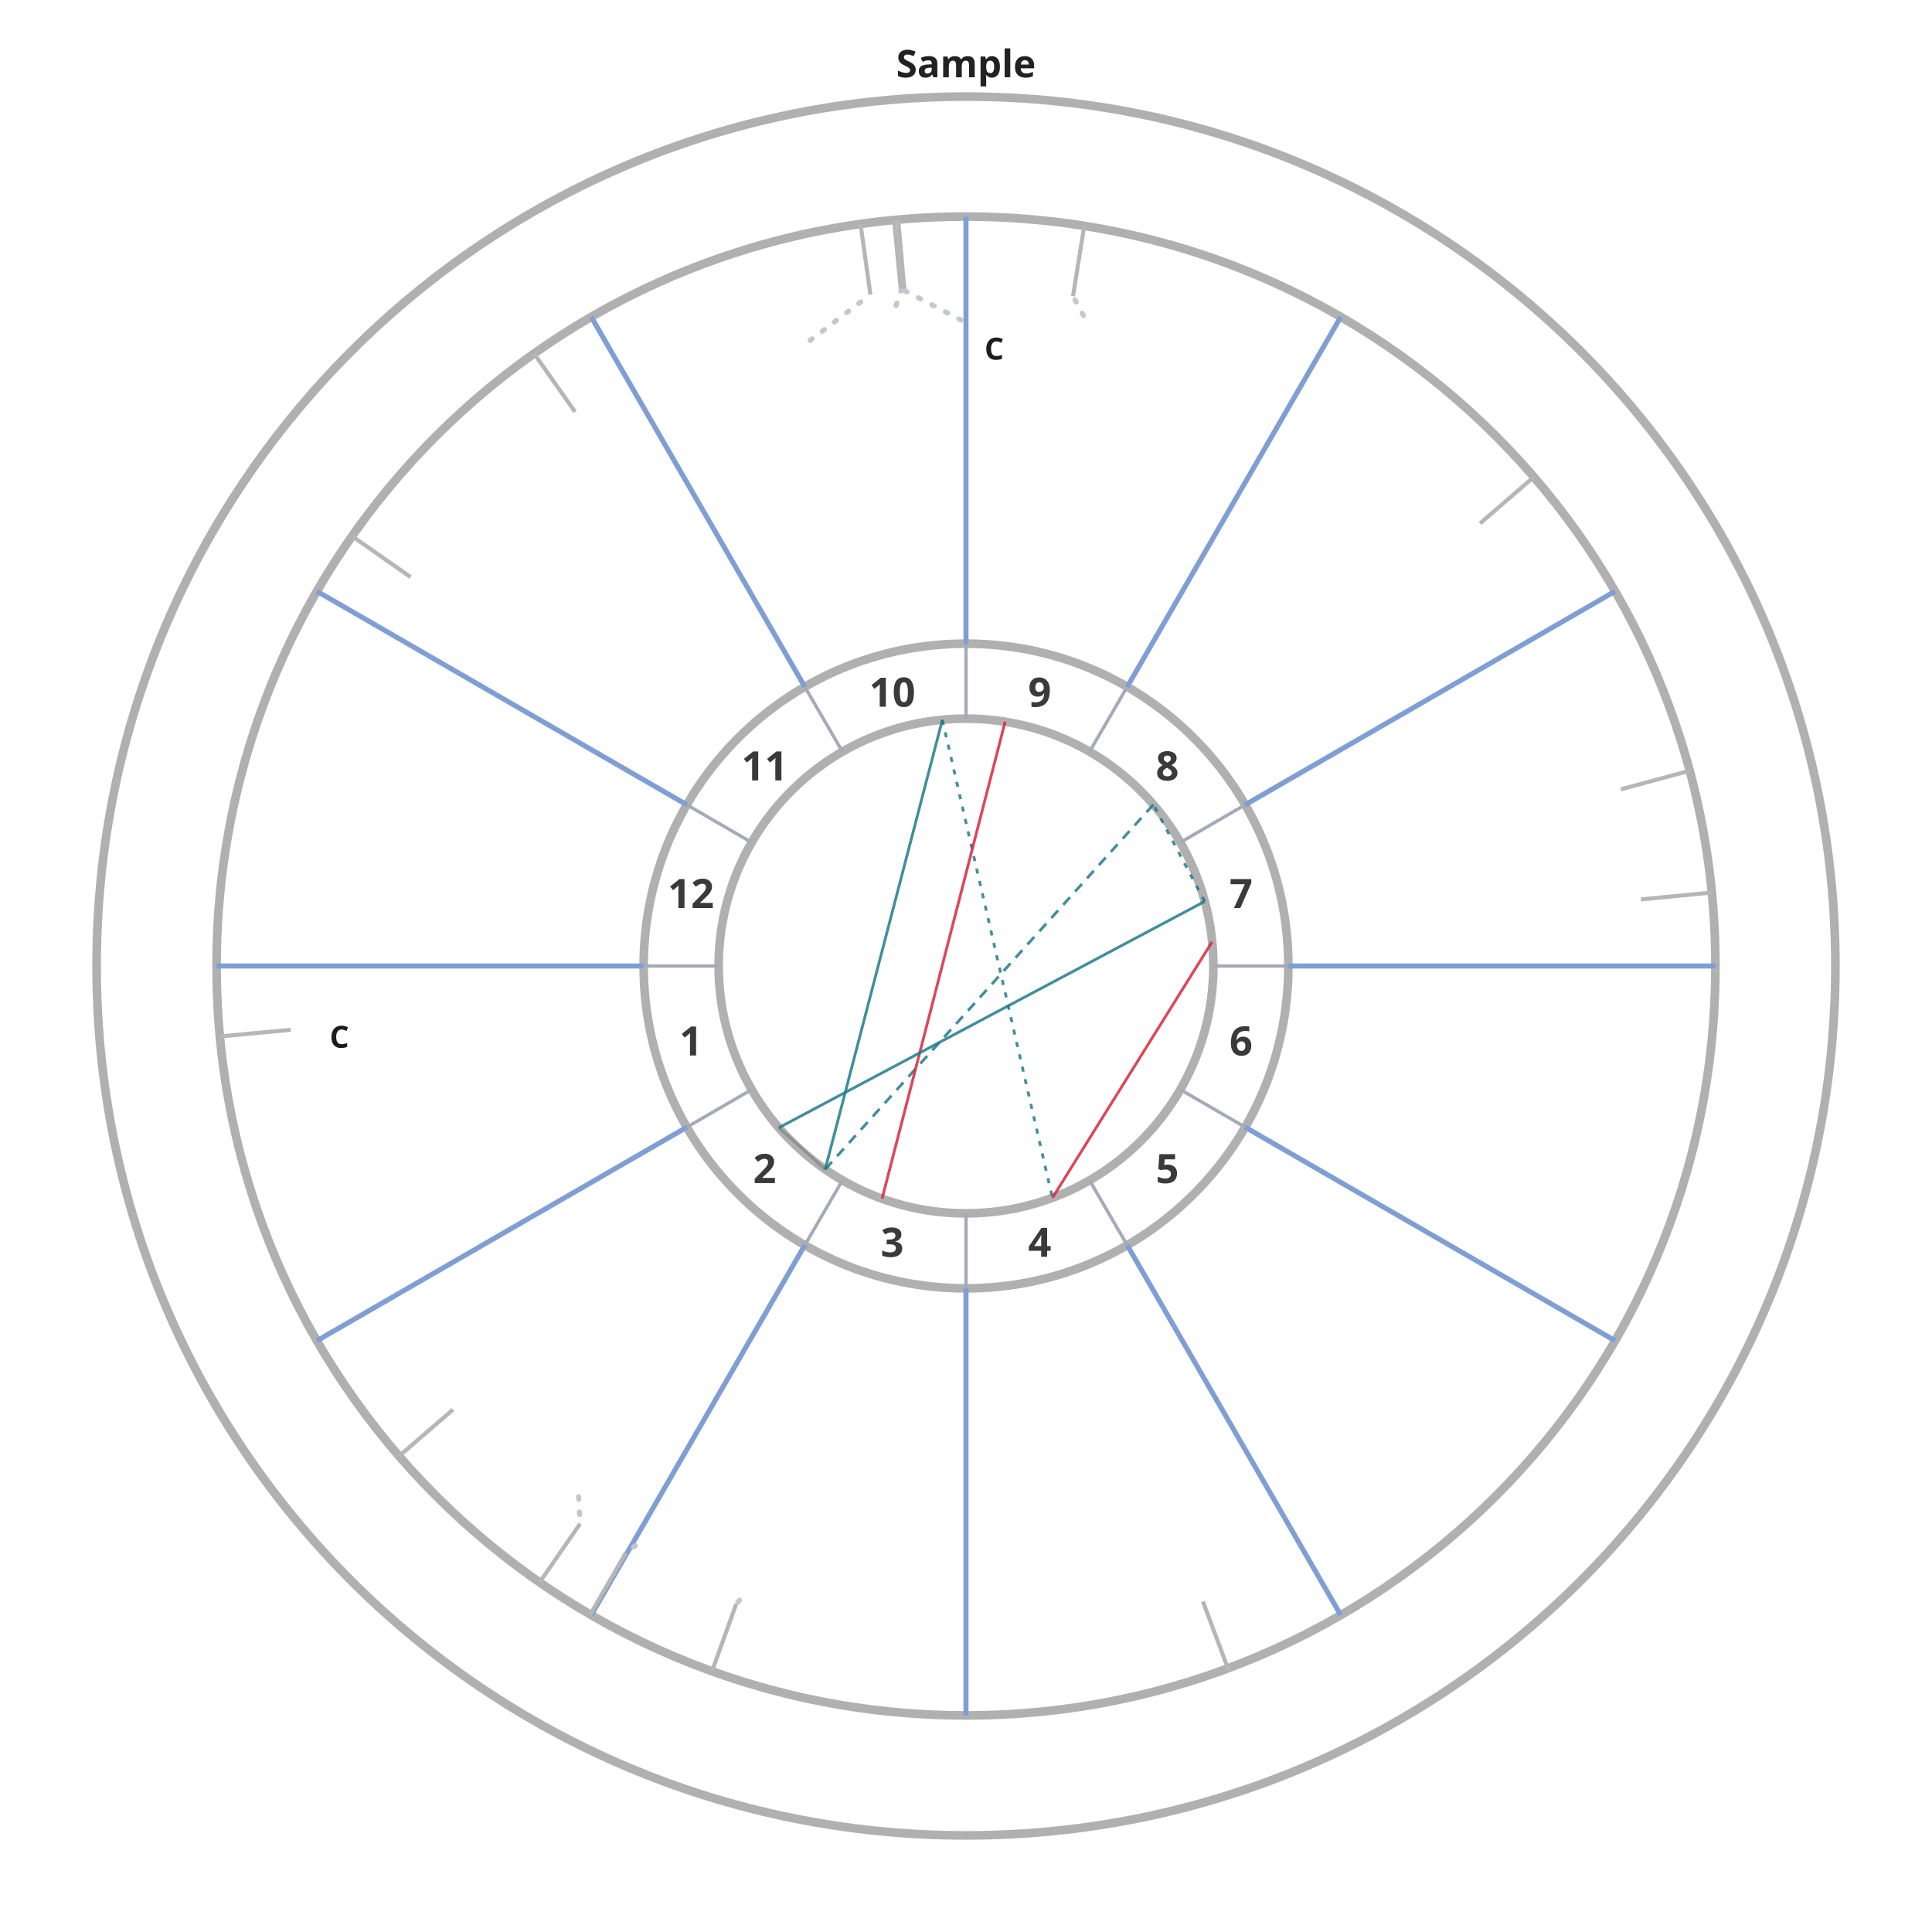
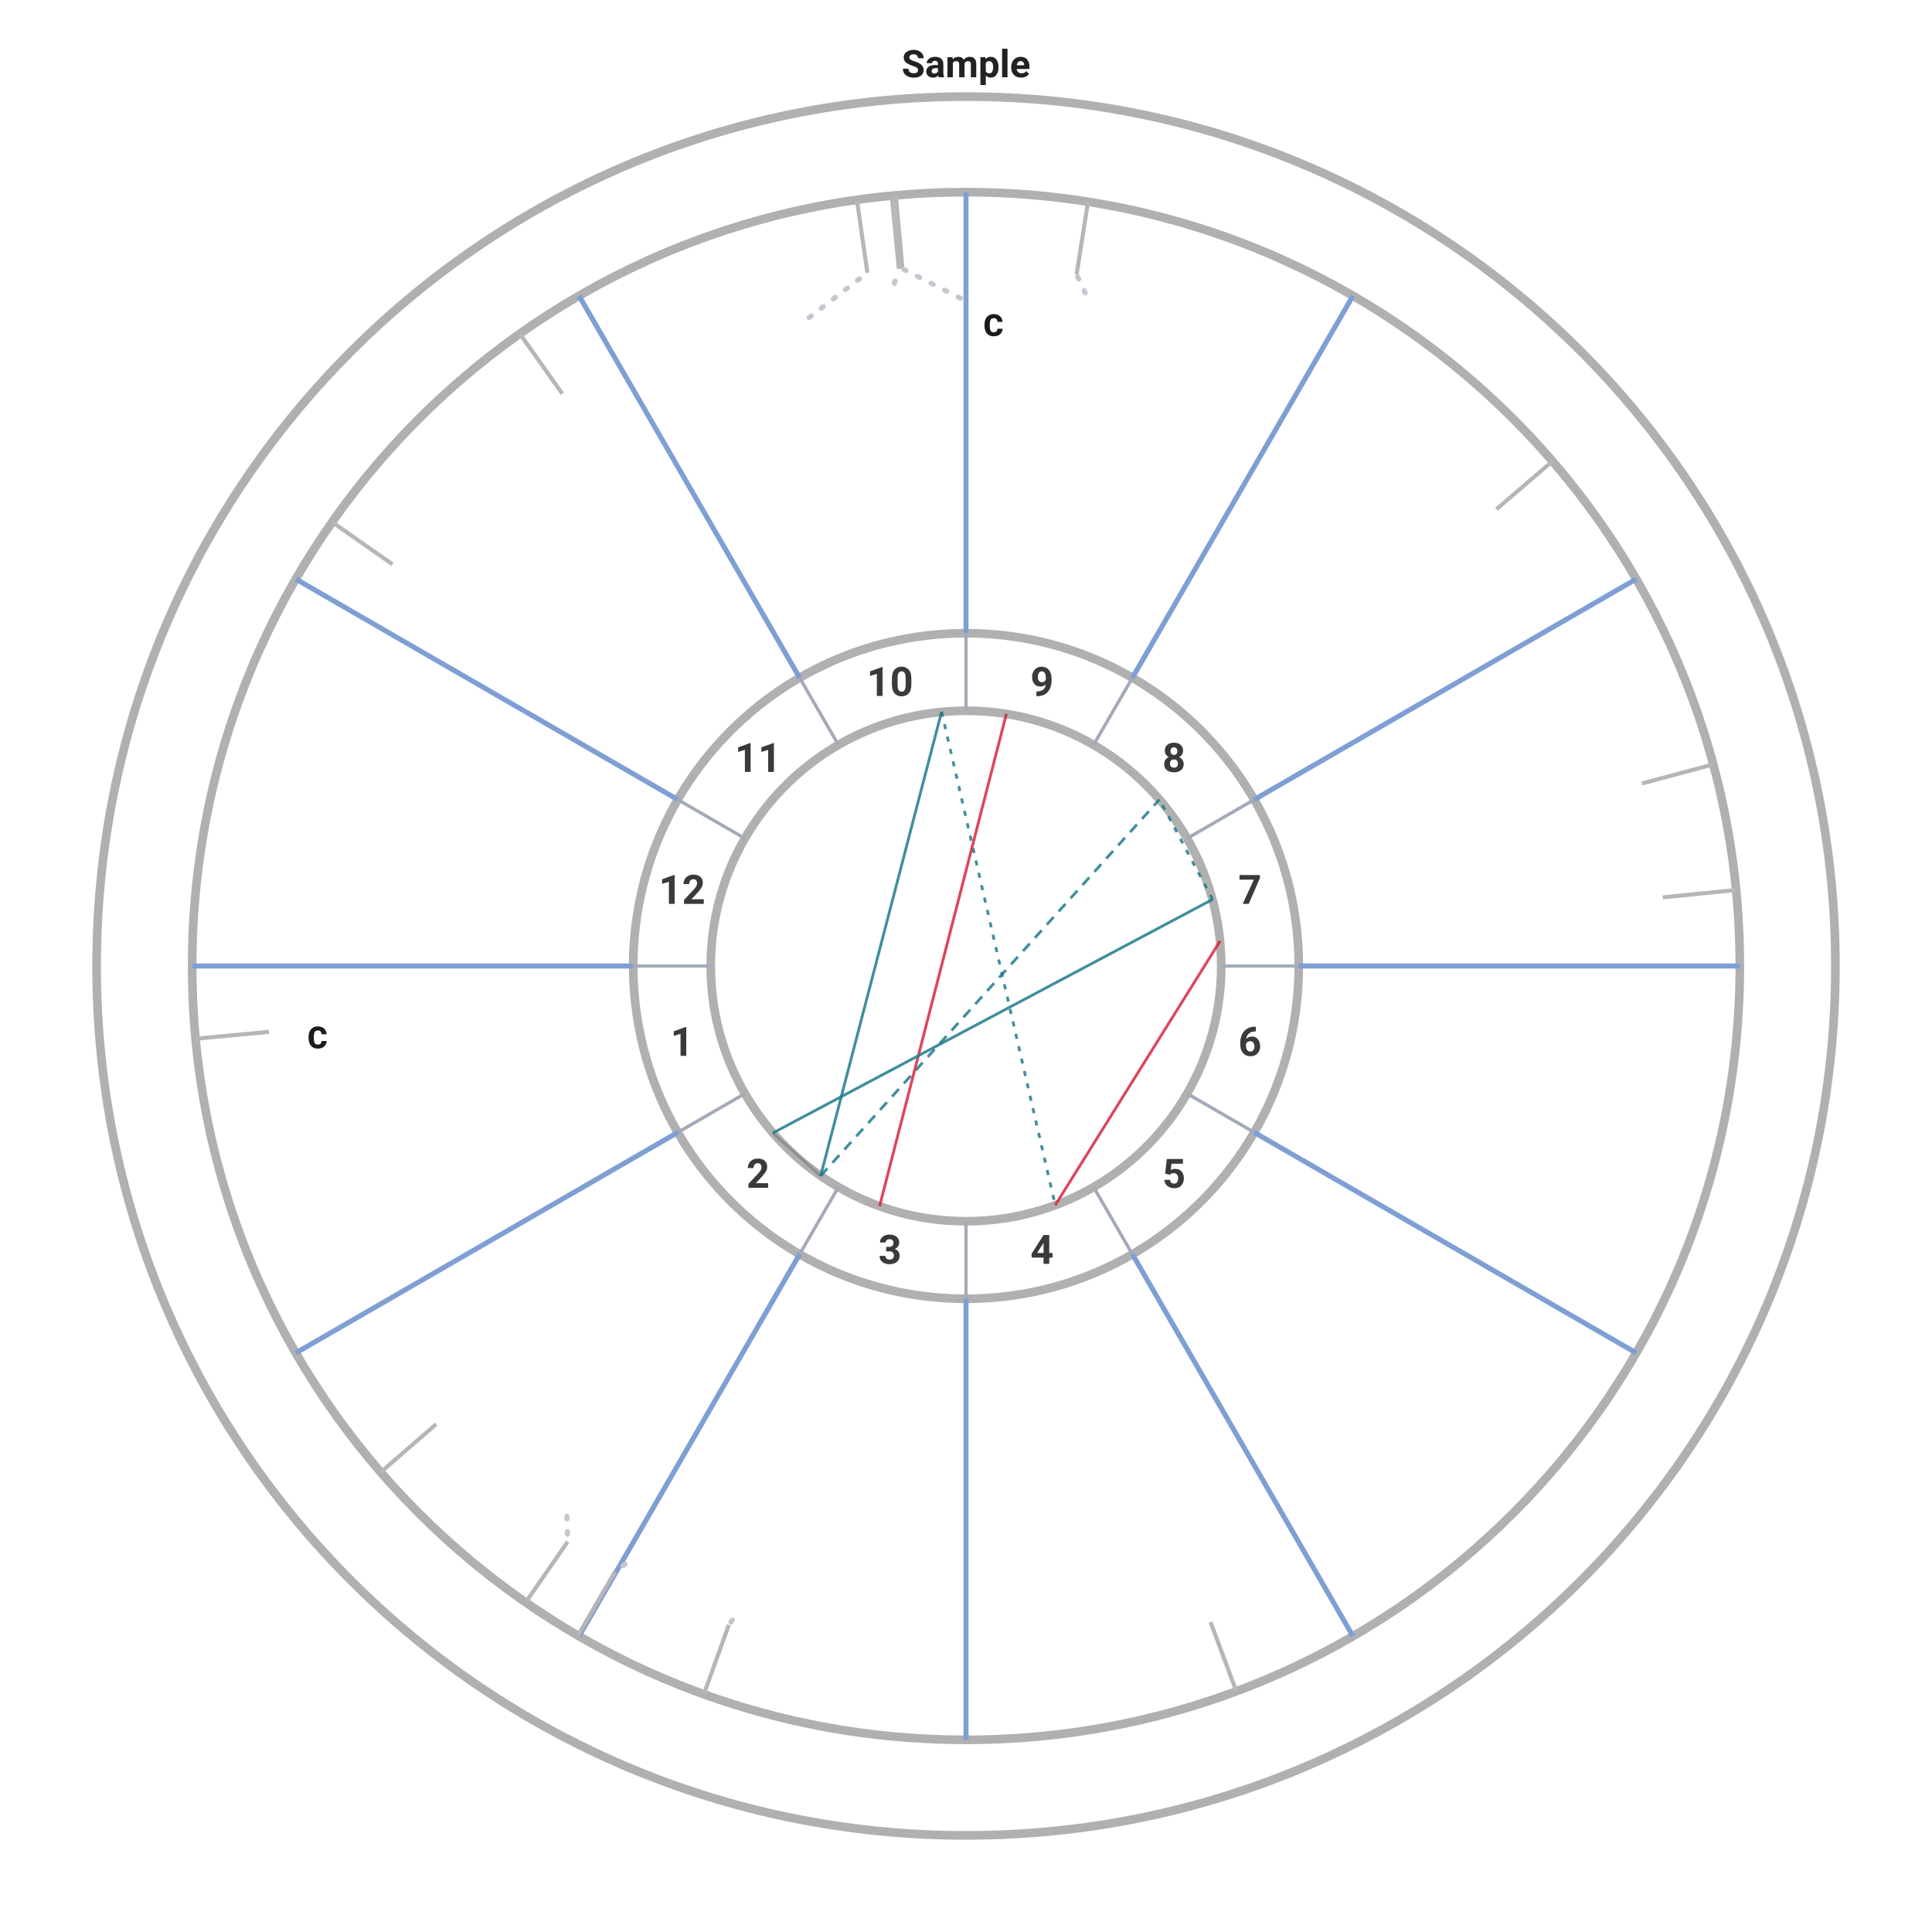
<svg xmlns="http://www.w3.org/2000/svg" viewBox="0 0 760 760" width="760" height="760" style="cursor:default" role="img" aria-label="Sample">
  <defs>
    <radialGradient id="bggrad" cx="50%" cy="40%" r="82%">
      <stop id="bs0" offset="0%" stop-color="#ffffff" />
      <stop id="bs1" offset="100%" stop-color="#ffffff" />
    </radialGradient>
    <linearGradient id="ringgrad" x1="0.05" y1="0.05" x2="0.95" y2="0.95">
      <stop id="rs0" offset="0%" stop-color="#b0b0b0" />
      <stop id="rs1" offset="50%" stop-color="#b0b0b0" />
      <stop id="rs2" offset="100%" stop-color="#b0b0b0" />
    </linearGradient>
  </defs>
-   <style>.ring{fill:none;stroke:url(#ringgrad);stroke-width:3.4}.tick{stroke:#b0b0b0;stroke-width:3.4}.sign{fill:#3a3a3a;font:600 23.94px "Segoe UI Symbol","Noto Sans Symbols2","Apple Symbols",system-ui,sans-serif}.sign-icept{fill:#3a3a3a;font:600 23.94px "Segoe UI Symbol","Noto Sans Symbols2","Apple Symbols",system-ui,sans-serif;opacity:0.5}.cusp{stroke:#7f9fd4;stroke-width:2}.cusp-angle{stroke:#3f5f9c;stroke-width:2.4}.hdiv{stroke:#a3aab8;stroke-width:1.3}.leader{stroke:#c3c7cf;stroke-width:2;stroke-dasharray:1 5;stroke-linecap:round}.housenum{fill:#3a3a3a;font:600 15.96px system-ui,sans-serif}.anglelab{fill:#1c1c1c;font:800 23.94px system-ui,sans-serif}.ac-sm{font-size:0.5em}.pmark{stroke:#b6b6b6;stroke-width:1.6}.planet{fill:#111111;font:600 30.93px "Segoe UI Symbol","Noto Sans Symbols2","Apple Symbols",system-ui,sans-serif}.deg{fill:#5f5f5f;font:600 16.34px system-ui,sans-serif}.deg-rx{fill:#c0392b}.cuspdeg{fill:#5f5f5f;font:700 15.03px system-ui,sans-serif}.cuspmin{fill:#5f5f5f;font:600 12.42px system-ui,sans-serif}.cuspsec{fill:#5f5f5f;font:600 10.46px system-ui,sans-serif}.signn{fill:#3a3a3a;font:600 18.79px "Segoe UI Symbol","Noto Sans Symbols2","Apple Symbols",system-ui,sans-serif}.signn-rx{fill:#c0392b}.aspect{stroke-width:1.1;fill:none;opacity:.85}.title{fill:#222222;font:600 14.97px system-ui,sans-serif}.prof-band{fill:#c9962e;fill-opacity:.16;stroke:#c9962e;stroke-opacity:.85;stroke-width:2}.prof-ruler{fill:none;stroke:#c9962e;stroke-opacity:.9;stroke-width:2.4}.prof-tl{fill:#c9962e;font:800 14.05px system-ui,sans-serif}.prof-key{fill:#5f5f5f;font:600 16.34px system-ui,sans-serif}.prof-key-em{fill:#c9962e;font-weight:700}.prof-key-eyebrow{fill:#c9962e;font:800 13.4px system-ui,sans-serif;letter-spacing:1.4px}</style>
+   <style>.ring{fill:none;stroke:url(#ringgrad);stroke-width:3.4}.tick{stroke:#b0b0b0;stroke-width:3.4}.sign{fill:#3a3a3a;font:600 23.94px 'AstroSym','AstroSym2','AstroMath','Segoe UI Symbol','Noto Sans Symbols2','Apple Symbols',system-ui,sans-serif}.sign-icept{fill:#3a3a3a;font:600 23.94px 'AstroSym','AstroSym2','AstroMath','Segoe UI Symbol','Noto Sans Symbols2','Apple Symbols',system-ui,sans-serif;opacity:0.5}.cusp{stroke:#7f9fd4;stroke-width:2}.cusp-angle{stroke:#3f5f9c;stroke-width:2.4}.hdiv{stroke:#a3aab8;stroke-width:1.3}.leader{stroke:#c3c7cf;stroke-width:2;stroke-dasharray:1 5;stroke-linecap:round}.housenum{fill:#3a3a3a;font:600 15.96px 'AstroText',system-ui,-apple-system,'Segoe UI',Roboto,sans-serif}.anglelab{fill:#1c1c1c;font:800 23.94px 'AstroText',system-ui,-apple-system,'Segoe UI',Roboto,sans-serif}.ac-sm{font-size:0.5em}.pmark{stroke:#b6b6b6;stroke-width:1.6}.planet{fill:#111111;font:600 30.93px 'AstroSym','AstroSym2','AstroMath','Segoe UI Symbol','Noto Sans Symbols2','Apple Symbols',system-ui,sans-serif}.deg{fill:#5f5f5f;font:600 16.34px 'AstroText',system-ui,-apple-system,'Segoe UI',Roboto,sans-serif}.deg-rx{fill:#c0392b}.cuspdeg{fill:#5f5f5f;font:700 15.03px 'AstroText',system-ui,-apple-system,'Segoe UI',Roboto,sans-serif}.cuspmin{fill:#5f5f5f;font:600 12.42px 'AstroText',system-ui,-apple-system,'Segoe UI',Roboto,sans-serif}.cuspsec{fill:#5f5f5f;font:600 10.46px 'AstroText',system-ui,-apple-system,'Segoe UI',Roboto,sans-serif}.signn{fill:#3a3a3a;font:600 18.79px 'AstroSym','AstroSym2','AstroMath','Segoe UI Symbol','Noto Sans Symbols2','Apple Symbols',system-ui,sans-serif}.signn-rx{fill:#c0392b}.aspect{stroke-width:1.1;fill:none;opacity:.85}.title{fill:#222222;font:600 14.97px 'AstroText',system-ui,-apple-system,'Segoe UI',Roboto,sans-serif}.prof-band{fill:#c9962e;fill-opacity:.16;stroke:#c9962e;stroke-opacity:.85;stroke-width:2}.prof-ruler{fill:none;stroke:#c9962e;stroke-opacity:.9;stroke-width:2.4}.prof-tl{fill:#c9962e;font:800 14.05px 'AstroText',system-ui,-apple-system,'Segoe UI',Roboto,sans-serif}.prof-key{fill:#5f5f5f;font:600 16.34px 'AstroText',system-ui,-apple-system,'Segoe UI',Roboto,sans-serif}.prof-key-em{fill:#c9962e;font-weight:700}.prof-key-eyebrow{fill:#c9962e;font:800 13.4px 'AstroText',system-ui,-apple-system,'Segoe UI',Roboto,sans-serif;letter-spacing:1.4px}</style>
  <rect x="0" y="0" width="760" height="760" class="bg" fill="url(#bggrad)" />
  <circle cx="380.0" cy="380.0" r="342.0" class="ring" />
-   <circle cx="380.0" cy="380.0" r="294.8" class="ring" />
-   <circle cx="380.0" cy="380.0" r="126.8" class="ring" />
-   <circle cx="380.0" cy="380.0" r="97.3" class="ring" />
-   <text x="380.0" y="61.6" class="sign" dominant-baseline="central" text-anchor="middle" />
-   <text x="220.8" y="104.3" class="sign" dominant-baseline="central" text-anchor="middle" />
-   <text x="104.3" y="220.8" class="sign" dominant-baseline="central" text-anchor="middle" />
-   <text x="61.6" y="380.0" class="sign" dominant-baseline="central" text-anchor="middle" />
-   <text x="104.3" y="539.2" class="sign" dominant-baseline="central" text-anchor="middle" />
-   <text x="220.8" y="655.7" class="sign" dominant-baseline="central" text-anchor="middle" />
-   <text x="380.0" y="698.4" class="sign" dominant-baseline="central" text-anchor="middle" />
-   <text x="539.2" y="655.7" class="sign" dominant-baseline="central" text-anchor="middle" />
-   <text x="655.7" y="539.2" class="sign" dominant-baseline="central" text-anchor="middle" />
-   <text x="698.4" y="380.0" class="sign" dominant-baseline="central" text-anchor="middle" />
-   <text x="655.7" y="220.8" class="sign" dominant-baseline="central" text-anchor="middle" />
-   <text x="539.2" y="104.3" class="sign" dominant-baseline="central" text-anchor="middle" />
-   <line x1="282.7" y1="380.0" x2="253.2" y2="380.0" class="hdiv" />
-   <line x1="253.2" y1="380.0" x2="85.2" y2="380.0" class="cusp" />
-   <line x1="295.7" y1="428.6" x2="270.2" y2="443.4" class="hdiv" />
-   <line x1="270.2" y1="443.4" x2="124.7" y2="527.4" class="cusp" />
-   <line x1="331.4" y1="464.3" x2="316.6" y2="489.8" class="hdiv" />
-   <line x1="316.6" y1="489.8" x2="232.6" y2="635.3" class="cusp" />
-   <line x1="380.0" y1="477.3" x2="380.0" y2="506.8" class="hdiv" />
-   <line x1="380.0" y1="506.8" x2="380.0" y2="674.8" class="cusp" />
-   <line x1="428.6" y1="464.3" x2="443.4" y2="489.8" class="hdiv" />
-   <line x1="443.4" y1="489.8" x2="527.4" y2="635.3" class="cusp" />
-   <line x1="464.3" y1="428.6" x2="489.8" y2="443.4" class="hdiv" />
-   <line x1="489.8" y1="443.4" x2="635.3" y2="527.4" class="cusp" />
-   <line x1="477.3" y1="380.0" x2="506.8" y2="380.0" class="hdiv" />
-   <line x1="506.8" y1="380.0" x2="674.8" y2="380.0" class="cusp" />
-   <line x1="464.3" y1="331.4" x2="489.8" y2="316.6" class="hdiv" />
-   <line x1="489.8" y1="316.6" x2="635.3" y2="232.6" class="cusp" />
-   <line x1="428.6" y1="295.7" x2="443.4" y2="270.2" class="hdiv" />
-   <line x1="443.4" y1="270.2" x2="527.4" y2="124.7" class="cusp" />
-   <line x1="380.0" y1="282.7" x2="380.0" y2="253.2" class="hdiv" />
-   <line x1="380.0" y1="253.2" x2="380.0" y2="85.2" class="cusp" />
-   <line x1="331.4" y1="295.7" x2="316.6" y2="270.2" class="hdiv" />
-   <line x1="316.6" y1="270.2" x2="232.6" y2="124.7" class="cusp" />
-   <line x1="295.7" y1="331.4" x2="270.2" y2="316.6" class="hdiv" />
-   <line x1="270.2" y1="316.6" x2="124.7" y2="232.6" class="cusp" />
-   <line x1="355.8" y1="114.3" x2="353.3" y2="86.4" class="pmark" />
-   <line x1="378.1" y1="125.9" x2="355.8" y2="114.3" class="leader" />
-   <text x="391.1" y="132.6" class="anglelab" dominant-baseline="central" text-anchor="middle">
+   <circle cx="380.0" cy="380.0" r="304.4" class="ring" />
+   <circle cx="380.0" cy="380.0" r="130.9" class="ring" />
+   <circle cx="380.0" cy="380.0" r="100.4" class="ring" />
+   <text x="380.0" y="56.8" class="sign" dominant-baseline="central" text-anchor="middle" />
+   <text x="218.4" y="100.1" class="sign" dominant-baseline="central" text-anchor="middle" />
+   <text x="100.1" y="218.4" class="sign" dominant-baseline="central" text-anchor="middle" />
+   <text x="56.8" y="380.0" class="sign" dominant-baseline="central" text-anchor="middle" />
+   <text x="100.1" y="541.6" class="sign" dominant-baseline="central" text-anchor="middle" />
+   <text x="218.4" y="659.9" class="sign" dominant-baseline="central" text-anchor="middle" />
+   <text x="380.0" y="703.2" class="sign" dominant-baseline="central" text-anchor="middle" />
+   <text x="541.6" y="659.9" class="sign" dominant-baseline="central" text-anchor="middle" />
+   <text x="659.9" y="541.6" class="sign" dominant-baseline="central" text-anchor="middle" />
+   <text x="703.2" y="380.0" class="sign" dominant-baseline="central" text-anchor="middle" />
+   <text x="659.9" y="218.4" class="sign" dominant-baseline="central" text-anchor="middle" />
+   <text x="541.6" y="100.1" class="sign" dominant-baseline="central" text-anchor="middle" />
+   <line x1="279.6" y1="380.0" x2="249.1" y2="380.0" class="hdiv" />
+   <line x1="249.1" y1="380.0" x2="75.6" y2="380.0" class="cusp" />
+   <line x1="293.0" y1="430.2" x2="266.7" y2="445.4" class="hdiv" />
+   <line x1="266.7" y1="445.4" x2="116.4" y2="532.2" class="cusp" />
+   <line x1="329.8" y1="467.0" x2="314.6" y2="493.3" class="hdiv" />
+   <line x1="314.6" y1="493.3" x2="227.8" y2="643.6" class="cusp" />
+   <line x1="380.0" y1="480.4" x2="380.0" y2="510.9" class="hdiv" />
+   <line x1="380.0" y1="510.9" x2="380.0" y2="684.4" class="cusp" />
+   <line x1="430.2" y1="467.0" x2="445.4" y2="493.3" class="hdiv" />
+   <line x1="445.4" y1="493.3" x2="532.2" y2="643.6" class="cusp" />
+   <line x1="467.0" y1="430.2" x2="493.3" y2="445.4" class="hdiv" />
+   <line x1="493.3" y1="445.4" x2="643.6" y2="532.2" class="cusp" />
+   <line x1="480.4" y1="380.0" x2="510.9" y2="380.0" class="hdiv" />
+   <line x1="510.9" y1="380.0" x2="684.4" y2="380.0" class="cusp" />
+   <line x1="467.0" y1="329.8" x2="493.3" y2="314.6" class="hdiv" />
+   <line x1="493.3" y1="314.6" x2="643.6" y2="227.8" class="cusp" />
+   <line x1="430.2" y1="293.0" x2="445.4" y2="266.7" class="hdiv" />
+   <line x1="445.4" y1="266.7" x2="532.2" y2="116.4" class="cusp" />
+   <line x1="380.0" y1="279.6" x2="380.0" y2="249.1" class="hdiv" />
+   <line x1="380.0" y1="249.1" x2="380.0" y2="75.6" class="cusp" />
+   <line x1="329.8" y1="293.0" x2="314.6" y2="266.7" class="hdiv" />
+   <line x1="314.6" y1="266.7" x2="227.8" y2="116.4" class="cusp" />
+   <line x1="293.0" y1="329.8" x2="266.7" y2="314.6" class="hdiv" />
+   <line x1="266.7" y1="314.6" x2="116.4" y2="227.8" class="cusp" />
+   <line x1="355.0" y1="105.7" x2="352.4" y2="76.9" class="pmark" />
+   <line x1="377.8" y1="117.3" x2="355.0" y2="105.7" class="leader" />
+   <text x="390.8" y="123.9" class="anglelab" dominant-baseline="central" text-anchor="middle">
    <tspan class="ac-sm" dy="4.2">C</tspan>
  </text>
-   <text x="389.6" y="165.9" class="deg" transform="rotate(-87.4 389.6 165.9)" dominant-baseline="central" text-anchor="middle" />
-   <text x="388.4" y="194.1" class="signn" transform="rotate(-87.4 388.4 194.1)" dominant-baseline="central" text-anchor="middle" />
-   <text x="387.3" y="218.7" class="deg" transform="rotate(-87.4 387.3 218.7)" dominant-baseline="central" text-anchor="middle" />
-   <line x1="354.4" y1="114.4" x2="351.7" y2="86.6" class="pmark" />
-   <line x1="352.5" y1="120.2" x2="354.4" y2="114.4" class="leader" />
-   <text x="347.9" y="134.5" class="planet" dominant-baseline="central" text-anchor="middle" />
-   <text x="351.8" y="163.9" class="deg" transform="rotate(82.6 351.8 163.9)" dominant-baseline="central" text-anchor="middle" />
-   <text x="355.0" y="188.3" class="signn" transform="rotate(82.6 355.0 188.3)" dominant-baseline="central" text-anchor="middle" />
-   <text x="358.6" y="216.4" class="deg" transform="rotate(82.6 358.6 216.4)" dominant-baseline="central" text-anchor="middle" />
-   <line x1="342.4" y1="115.9" x2="338.5" y2="88.1" class="pmark" />
-   <line x1="318.7" y1="133.9" x2="342.4" y2="115.9" class="leader" />
-   <text x="305.7" y="143.8" class="planet" dominant-baseline="central" text-anchor="middle" />
-   <text x="314.6" y="172.1" class="deg" transform="rotate(72.5 314.6 172.1)" dominant-baseline="central" text-anchor="middle" />
-   <text x="322.0" y="195.6" class="signn" transform="rotate(72.5 322.0 195.6)" dominant-baseline="central" text-anchor="middle" />
-   <text x="330.5" y="222.6" class="deg" transform="rotate(72.5 330.5 222.6)" dominant-baseline="central" text-anchor="middle" />
-   <line x1="226.2" y1="162.0" x2="210.1" y2="139.1" class="pmark" />
-   <text x="237.3" y="177.7" class="planet" dominant-baseline="central" text-anchor="middle" />
-   <text x="254.4" y="201.9" class="deg" transform="rotate(54.8 254.4 201.9)" dominant-baseline="central" text-anchor="middle" />
-   <text x="268.6" y="222.1" class="signn" transform="rotate(54.8 268.6 222.1)" dominant-baseline="central" text-anchor="middle" />
-   <text x="284.9" y="245.2" class="deg" transform="rotate(54.8 284.9 245.2)" dominant-baseline="central" text-anchor="middle" />
-   <line x1="161.5" y1="227.0" x2="138.5" y2="210.9" class="pmark" />
-   <text x="177.2" y="238.0" class="planet" dominant-baseline="central" text-anchor="middle" />
-   <text x="210.0" y="261.0" class="deg deg-rx" transform="rotate(35.0 210.0 261.0)" dominant-baseline="central" text-anchor="middle" />
-   <text x="238.8" y="281.1" class="signn signn-rx" transform="rotate(35.0 238.8 281.1)" dominant-baseline="central" text-anchor="middle" />
-   <text x="262.0" y="297.3" class="deg deg-rx" transform="rotate(35.0 262.0 297.3)" dominant-baseline="central" text-anchor="middle" />
-   <line x1="114.4" y1="405.1" x2="86.5" y2="407.7" class="pmark" />
-   <text x="133.5" y="403.3" class="anglelab" dominant-baseline="central" text-anchor="middle">
+   <text x="389.4" y="157.2" class="deg" transform="rotate(-87.6 389.4 157.2)" dominant-baseline="central" text-anchor="middle" />
+   <text x="388.2" y="185.4" class="signn" transform="rotate(-87.6 388.2 185.4)" dominant-baseline="central" text-anchor="middle" />
+   <text x="387.1" y="210.1" class="deg" transform="rotate(-87.6 387.1 210.1)" dominant-baseline="central" text-anchor="middle" />
+   <line x1="353.6" y1="105.8" x2="350.8" y2="77.0" class="pmark" />
+   <line x1="351.8" y1="111.5" x2="353.6" y2="105.8" class="leader" />
+   <text x="347.6" y="125.8" class="planet" dominant-baseline="central" text-anchor="middle" />
+   <text x="351.3" y="155.2" class="deg" transform="rotate(82.7 351.3 155.2)" dominant-baseline="central" text-anchor="middle" />
+   <text x="354.4" y="179.7" class="signn" transform="rotate(82.7 354.4 179.7)" dominant-baseline="central" text-anchor="middle" />
+   <text x="358.0" y="207.7" class="deg" transform="rotate(82.7 358.0 207.7)" dominant-baseline="central" text-anchor="middle" />
+   <line x1="341.2" y1="107.3" x2="337.1" y2="78.7" class="pmark" />
+   <line x1="318.3" y1="124.9" x2="341.2" y2="107.3" class="leader" />
+   <text x="305.3" y="134.9" class="planet" dominant-baseline="central" text-anchor="middle" />
+   <text x="313.9" y="163.2" class="deg" transform="rotate(73.0 313.9 163.2)" dominant-baseline="central" text-anchor="middle" />
+   <text x="321.1" y="186.8" class="signn" transform="rotate(73.0 321.1 186.8)" dominant-baseline="central" text-anchor="middle" />
+   <text x="329.4" y="213.9" class="deg" transform="rotate(73.0 329.4 213.9)" dominant-baseline="central" text-anchor="middle" />
+   <line x1="221.2" y1="154.9" x2="204.5" y2="131.3" class="pmark" />
+   <text x="232.3" y="170.6" class="planet" dominant-baseline="central" text-anchor="middle" />
+   <text x="249.4" y="194.8" class="deg" transform="rotate(54.8 249.4 194.8)" dominant-baseline="central" text-anchor="middle" />
+   <text x="263.6" y="215.0" class="signn" transform="rotate(54.8 263.6 215.0)" dominant-baseline="central" text-anchor="middle" />
+   <text x="279.9" y="238.1" class="deg" transform="rotate(54.8 279.9 238.1)" dominant-baseline="central" text-anchor="middle" />
+   <line x1="154.4" y1="222.0" x2="130.7" y2="205.4" class="pmark" />
+   <text x="170.1" y="233.0" class="planet" dominant-baseline="central" text-anchor="middle" />
+   <text x="202.9" y="256.0" class="deg deg-rx" transform="rotate(35.0 202.9 256.0)" dominant-baseline="central" text-anchor="middle" />
+   <text x="231.7" y="276.2" class="signn signn-rx" transform="rotate(35.0 231.7 276.2)" dominant-baseline="central" text-anchor="middle" />
+   <text x="254.9" y="292.4" class="deg deg-rx" transform="rotate(35.0 254.9 292.4)" dominant-baseline="central" text-anchor="middle" />
+   <line x1="105.8" y1="405.9" x2="77.0" y2="408.6" class="pmark" />
+   <text x="124.9" y="404.1" class="anglelab" dominant-baseline="central" text-anchor="middle">
    <tspan class="ac-sm" dy="4.2">C</tspan>
  </text>
-   <text x="163.0" y="400.5" class="deg" transform="rotate(-5.4 163.0 400.5)" dominant-baseline="central" text-anchor="middle" />
-   <text x="187.6" y="398.2" class="signn" transform="rotate(-5.4 187.6 398.2)" dominant-baseline="central" text-anchor="middle" />
-   <text x="215.7" y="395.5" class="deg" transform="rotate(-5.4 215.7 395.5)" dominant-baseline="central" text-anchor="middle" />
-   <line x1="178.2" y1="554.5" x2="157.0" y2="572.8" class="pmark" />
-   <text x="192.7" y="542.0" class="planet" dominant-baseline="central" text-anchor="middle" />
-   <text x="218.6" y="519.6" class="deg" transform="rotate(-40.9 218.6 519.6)" dominant-baseline="central" text-anchor="middle" />
-   <text x="240.7" y="500.4" class="signn" transform="rotate(-40.9 240.7 500.4)" dominant-baseline="central" text-anchor="middle" />
-   <text x="262.1" y="482.0" class="deg" transform="rotate(-40.9 262.1 482.0)" dominant-baseline="central" text-anchor="middle" />
-   <line x1="228.2" y1="599.4" x2="212.3" y2="622.4" class="pmark" />
-   <line x1="227.6" y1="588.8" x2="228.2" y2="599.4" class="leader" />
-   <text x="226.8" y="574.6" class="planet" dominant-baseline="central" text-anchor="middle" />
-   <text x="248.0" y="547.7" class="deg" transform="rotate(-51.8 248.0 547.7)" dominant-baseline="central" text-anchor="middle" />
-   <text x="266.1" y="524.7" class="signn" transform="rotate(-51.8 266.1 524.7)" dominant-baseline="central" text-anchor="middle" />
-   <text x="283.6" y="502.5" class="deg" transform="rotate(-51.8 283.6 502.5)" dominant-baseline="central" text-anchor="middle" />
-   <line x1="246.2" y1="610.8" x2="232.2" y2="635.1" class="pmark" />
-   <line x1="250.0" y1="608.0" x2="246.2" y2="610.8" class="leader" />
-   <text x="263.0" y="598.2" class="planet" dominant-baseline="central" text-anchor="middle" />
-   <text x="279.2" y="568.1" class="deg" transform="rotate(-61.8 279.2 568.1)" dominant-baseline="central" text-anchor="middle" />
-   <text x="293.0" y="542.3" class="signn" transform="rotate(-61.8 293.0 542.3)" dominant-baseline="central" text-anchor="middle" />
-   <text x="306.4" y="517.4" class="deg" transform="rotate(-61.8 306.4 517.4)" dominant-baseline="central" text-anchor="middle" />
-   <line x1="289.6" y1="631.0" x2="280.1" y2="657.4" class="pmark" />
-   <line x1="290.9" y1="629.5" x2="289.6" y2="631.0" class="leader" />
-   <text x="302.8" y="615.3" class="planet" dominant-baseline="central" text-anchor="middle" />
-   <text x="315.3" y="577.2" class="deg deg-rx" transform="rotate(-71.8 315.3 577.2)" dominant-baseline="central" text-anchor="middle" />
-   <text x="326.2" y="543.8" class="signn signn-rx" transform="rotate(-71.8 326.2 543.8)" dominant-baseline="central" text-anchor="middle" />
-   <text x="335.1" y="516.9" class="deg deg-rx" transform="rotate(-71.8 335.1 516.9)" dominant-baseline="central" text-anchor="middle" />
-   <line x1="473.2" y1="630.0" x2="483.0" y2="656.2" class="pmark" />
-   <text x="466.5" y="612.0" class="planet" dominant-baseline="central" text-anchor="middle" />
-   <text x="454.9" y="580.9" class="deg" transform="rotate(69.6 454.9 580.9)" dominant-baseline="central" text-anchor="middle" />
-   <text x="445.0" y="554.4" class="signn" transform="rotate(69.6 445.0 554.4)" dominant-baseline="central" text-anchor="middle" />
-   <text x="434.8" y="527.0" class="deg" transform="rotate(69.6 434.8 527.0)" dominant-baseline="central" text-anchor="middle" />
-   <line x1="645.5" y1="353.8" x2="673.4" y2="351.1" class="pmark" />
-   <text x="626.5" y="356.9" class="planet" dominant-baseline="central" text-anchor="middle" />
-   <text x="593.4" y="360.0" class="deg deg-rx" transform="rotate(-5.4 593.4 360.0)" dominant-baseline="central" text-anchor="middle" />
-   <text x="565.3" y="362.6" class="signn signn-rx" transform="rotate(-5.4 565.3 362.6)" dominant-baseline="central" text-anchor="middle" />
-   <text x="534.9" y="365.5" class="deg deg-rx" transform="rotate(-5.4 534.9 365.5)" dominant-baseline="central" text-anchor="middle" />
-   <line x1="637.6" y1="310.5" x2="664.6" y2="303.2" class="pmark" />
-   <text x="618.8" y="314.3" class="planet" dominant-baseline="central" text-anchor="middle" />
-   <text x="586.7" y="323.1" class="deg deg-rx" transform="rotate(-15.4 586.7 323.1)" dominant-baseline="central" text-anchor="middle" />
-   <text x="559.4" y="330.6" class="signn signn-rx" transform="rotate(-15.4 559.4 330.6)" dominant-baseline="central" text-anchor="middle" />
-   <text x="525.6" y="340.0" class="deg deg-rx" transform="rotate(-15.4 525.6 340.0)" dominant-baseline="central" text-anchor="middle" />
-   <line x1="582.2" y1="205.9" x2="603.4" y2="187.6" class="pmark" />
-   <text x="567.6" y="218.4" class="planet" dominant-baseline="central" text-anchor="middle" />
-   <text x="542.4" y="240.1" class="deg" transform="rotate(-40.7 542.4 240.1)" dominant-baseline="central" text-anchor="middle" />
-   <text x="521.0" y="258.6" class="signn" transform="rotate(-40.7 521.0 258.6)" dominant-baseline="central" text-anchor="middle" />
-   <text x="498.9" y="277.7" class="deg" transform="rotate(-40.7 498.9 277.7)" dominant-baseline="central" text-anchor="middle" />
-   <line x1="422.1" y1="116.5" x2="426.5" y2="88.9" class="pmark" />
-   <line x1="426.2" y1="124.1" x2="422.1" y2="116.5" class="leader" />
-   <text x="434.0" y="138.3" class="planet" dominant-baseline="central" text-anchor="middle" />
-   <text x="426.8" y="170.8" class="deg deg-rx" transform="rotate(-77.4 426.8 170.8)" dominant-baseline="central" text-anchor="middle" />
-   <text x="420.6" y="198.4" class="signn signn-rx" transform="rotate(-77.4 420.6 198.4)" dominant-baseline="central" text-anchor="middle" />
-   <text x="412.9" y="232.7" class="deg deg-rx" transform="rotate(-77.4 412.9 232.7)" dominant-baseline="central" text-anchor="middle" />
-   <line x1="324.6" y1="460.0" x2="306.4" y2="443.6" stroke="#8a8a8a" class="aspect" />
-   <line x1="324.6" y1="460.0" x2="453.7" y2="316.5" stroke="#1f7a8c" class="aspect" stroke-dasharray="4 3" />
-   <line x1="370.7" y1="283.2" x2="414.0" y2="471.2" stroke="#1f7a8c" class="aspect" stroke-dasharray="2 3" />
-   <line x1="347.0" y1="471.5" x2="395.4" y2="283.9" stroke="#d7263d" class="aspect" />
-   <line x1="306.4" y1="443.6" x2="473.9" y2="354.6" stroke="#1f7a8c" class="aspect" />
-   <line x1="414.0" y1="471.2" x2="476.8" y2="370.5" stroke="#d7263d" class="aspect" />
-   <line x1="473.9" y1="354.6" x2="453.7" y2="316.5" stroke="#1f7a8c" class="aspect" stroke-dasharray="2 3" />
-   <line x1="324.6" y1="460.0" x2="370.7" y2="283.2" stroke="#1f7a8c" class="aspect" />
-   <text x="271.8" y="409.0" class="housenum" dominant-baseline="central" text-anchor="middle">1</text>
-   <text x="300.8" y="459.2" class="housenum" dominant-baseline="central" text-anchor="middle">2</text>
-   <text x="351.0" y="488.2" class="housenum" dominant-baseline="central" text-anchor="middle">3</text>
-   <text x="409.0" y="488.2" class="housenum" dominant-baseline="central" text-anchor="middle">4</text>
-   <text x="459.2" y="459.2" class="housenum" dominant-baseline="central" text-anchor="middle">5</text>
-   <text x="488.2" y="409.0" class="housenum" dominant-baseline="central" text-anchor="middle">6</text>
-   <text x="488.2" y="351.0" class="housenum" dominant-baseline="central" text-anchor="middle">7</text>
-   <text x="459.2" y="300.8" class="housenum" dominant-baseline="central" text-anchor="middle">8</text>
-   <text x="409.0" y="271.8" class="housenum" dominant-baseline="central" text-anchor="middle">9</text>
-   <text x="351.0" y="271.8" class="housenum" dominant-baseline="central" text-anchor="middle">10</text>
-   <text x="300.8" y="300.8" class="housenum" dominant-baseline="central" text-anchor="middle">11</text>
-   <text x="271.8" y="351.0" class="housenum" dominant-baseline="central" text-anchor="middle">12</text>
+   <text x="154.4" y="401.3" class="deg" transform="rotate(-5.4 154.4 401.3)" dominant-baseline="central" text-anchor="middle" />
+   <text x="178.9" y="399.0" class="signn" transform="rotate(-5.4 178.9 399.0)" dominant-baseline="central" text-anchor="middle" />
+   <text x="207.1" y="396.3" class="deg" transform="rotate(-5.4 207.1 396.3)" dominant-baseline="central" text-anchor="middle" />
+   <line x1="171.6" y1="560.2" x2="149.8" y2="579.1" class="pmark" />
+   <text x="186.1" y="547.6" class="planet" dominant-baseline="central" text-anchor="middle" />
+   <text x="212.0" y="525.2" class="deg" transform="rotate(-40.9 212.0 525.2)" dominant-baseline="central" text-anchor="middle" />
+   <text x="234.2" y="506.1" class="signn" transform="rotate(-40.9 234.2 506.1)" dominant-baseline="central" text-anchor="middle" />
+   <text x="255.5" y="487.6" class="deg" transform="rotate(-40.9 255.5 487.6)" dominant-baseline="central" text-anchor="middle" />
+   <line x1="223.3" y1="606.5" x2="206.8" y2="630.3" class="pmark" />
+   <line x1="223.0" y1="596.5" x2="223.3" y2="606.5" class="leader" />
+   <text x="222.7" y="582.3" class="planet" dominant-baseline="central" text-anchor="middle" />
+   <text x="243.7" y="555.3" class="deg" transform="rotate(-52.1 243.7 555.3)" dominant-baseline="central" text-anchor="middle" />
+   <text x="261.6" y="532.2" class="signn" transform="rotate(-52.1 261.6 532.2)" dominant-baseline="central" text-anchor="middle" />
+   <text x="279.0" y="509.9" class="deg" transform="rotate(-52.1 279.0 509.9)" dominant-baseline="central" text-anchor="middle" />
+   <line x1="241.9" y1="618.3" x2="227.4" y2="643.3" class="pmark" />
+   <line x1="245.9" y1="615.3" x2="241.9" y2="618.3" class="leader" />
+   <text x="258.9" y="605.9" class="planet" dominant-baseline="central" text-anchor="middle" />
+   <text x="275.1" y="575.7" class="deg" transform="rotate(-61.8 275.1 575.7)" dominant-baseline="central" text-anchor="middle" />
+   <text x="288.9" y="549.9" class="signn" transform="rotate(-61.8 288.9 549.9)" dominant-baseline="central" text-anchor="middle" />
+   <text x="302.3" y="525.0" class="deg" transform="rotate(-61.8 302.3 525.0)" dominant-baseline="central" text-anchor="middle" />
+   <line x1="286.7" y1="639.2" x2="276.9" y2="666.4" class="pmark" />
+   <line x1="288.1" y1="637.3" x2="286.7" y2="639.2" class="leader" />
+   <text x="298.6" y="623.0" class="planet" dominant-baseline="central" text-anchor="middle" />
+   <text x="311.4" y="585.0" class="deg deg-rx" transform="rotate(-71.5 311.4 585.0)" dominant-baseline="central" text-anchor="middle" />
+   <text x="322.5" y="551.7" class="signn signn-rx" transform="rotate(-71.5 322.5 551.7)" dominant-baseline="central" text-anchor="middle" />
+   <text x="331.5" y="524.9" class="deg deg-rx" transform="rotate(-71.5 331.5 524.9)" dominant-baseline="central" text-anchor="middle" />
+   <line x1="476.2" y1="638.1" x2="486.3" y2="665.2" class="pmark" />
+   <text x="469.5" y="620.1" class="planet" dominant-baseline="central" text-anchor="middle" />
+   <text x="457.9" y="589.0" class="deg" transform="rotate(69.6 457.9 589.0)" dominant-baseline="central" text-anchor="middle" />
+   <text x="448.0" y="562.5" class="signn" transform="rotate(69.6 448.0 562.5)" dominant-baseline="central" text-anchor="middle" />
+   <text x="437.8" y="535.1" class="deg" transform="rotate(69.6 437.8 535.1)" dominant-baseline="central" text-anchor="middle" />
+   <line x1="654.1" y1="353.0" x2="682.9" y2="350.1" class="pmark" />
+   <text x="635.1" y="355.3" class="planet" dominant-baseline="central" text-anchor="middle" />
+   <text x="602.0" y="358.5" class="deg deg-rx" transform="rotate(-5.5 602.0 358.5)" dominant-baseline="central" text-anchor="middle" />
+   <text x="573.9" y="361.2" class="signn signn-rx" transform="rotate(-5.5 573.9 361.2)" dominant-baseline="central" text-anchor="middle" />
+   <text x="543.4" y="364.2" class="deg deg-rx" transform="rotate(-5.5 543.4 364.2)" dominant-baseline="central" text-anchor="middle" />
+   <line x1="645.9" y1="308.2" x2="673.9" y2="300.7" class="pmark" />
+   <text x="627.3" y="312.8" class="planet" dominant-baseline="central" text-anchor="middle" />
+   <text x="595.2" y="321.5" class="deg deg-rx" transform="rotate(-15.2 595.2 321.5)" dominant-baseline="central" text-anchor="middle" />
+   <text x="567.9" y="328.9" class="signn signn-rx" transform="rotate(-15.2 567.9 328.9)" dominant-baseline="central" text-anchor="middle" />
+   <text x="534.0" y="338.1" class="deg deg-rx" transform="rotate(-15.2 534.0 338.1)" dominant-baseline="central" text-anchor="middle" />
+   <line x1="588.7" y1="200.3" x2="610.7" y2="181.4" class="pmark" />
+   <text x="574.2" y="212.8" class="planet" dominant-baseline="central" text-anchor="middle" />
+   <text x="549.0" y="234.5" class="deg" transform="rotate(-40.7 549.0 234.5)" dominant-baseline="central" text-anchor="middle" />
+   <text x="527.6" y="252.9" class="signn" transform="rotate(-40.7 527.6 252.9)" dominant-baseline="central" text-anchor="middle" />
+   <text x="505.4" y="272.0" class="deg" transform="rotate(-40.7 505.4 272.0)" dominant-baseline="central" text-anchor="middle" />
+   <line x1="423.5" y1="108.0" x2="428.0" y2="79.4" class="pmark" />
+   <line x1="426.9" y1="115.2" x2="423.5" y2="108.0" class="leader" />
+   <text x="433.7" y="129.4" class="planet" dominant-baseline="central" text-anchor="middle" />
+   <text x="426.7" y="161.9" class="deg deg-rx" transform="rotate(-77.9 426.7 161.9)" dominant-baseline="central" text-anchor="middle" />
+   <text x="420.8" y="189.6" class="signn signn-rx" transform="rotate(-77.9 420.8 189.6)" dominant-baseline="central" text-anchor="middle" />
+   <text x="413.4" y="223.9" class="deg deg-rx" transform="rotate(-77.9 413.4 223.9)" dominant-baseline="central" text-anchor="middle" />
+   <line x1="322.8" y1="462.6" x2="304.0" y2="445.7" stroke="#8a8a8a" class="aspect" />
+   <line x1="322.8" y1="462.6" x2="456.1" y2="314.5" stroke="#1f7a8c" class="aspect" stroke-dasharray="4 3" />
+   <line x1="370.4" y1="280.0" x2="415.1" y2="474.1" stroke="#1f7a8c" class="aspect" stroke-dasharray="2 3" />
+   <line x1="346.0" y1="474.5" x2="395.9" y2="280.8" stroke="#d7263d" class="aspect" />
+   <line x1="304.0" y1="445.7" x2="477.0" y2="353.8" stroke="#1f7a8c" class="aspect" />
+   <line x1="415.1" y1="474.1" x2="480.0" y2="370.1" stroke="#d7263d" class="aspect" />
+   <line x1="477.0" y1="353.8" x2="456.1" y2="314.5" stroke="#1f7a8c" class="aspect" stroke-dasharray="2 3" />
+   <line x1="322.8" y1="462.6" x2="370.4" y2="280.0" stroke="#1f7a8c" class="aspect" />
+   <text x="268.3" y="409.9" class="housenum" dominant-baseline="central" text-anchor="middle">1</text>
+   <text x="298.2" y="461.8" class="housenum" dominant-baseline="central" text-anchor="middle">2</text>
+   <text x="350.1" y="491.7" class="housenum" dominant-baseline="central" text-anchor="middle">3</text>
+   <text x="409.9" y="491.7" class="housenum" dominant-baseline="central" text-anchor="middle">4</text>
+   <text x="461.8" y="461.8" class="housenum" dominant-baseline="central" text-anchor="middle">5</text>
+   <text x="491.7" y="409.9" class="housenum" dominant-baseline="central" text-anchor="middle">6</text>
+   <text x="491.7" y="350.1" class="housenum" dominant-baseline="central" text-anchor="middle">7</text>
+   <text x="461.8" y="298.2" class="housenum" dominant-baseline="central" text-anchor="middle">8</text>
+   <text x="409.9" y="268.3" class="housenum" dominant-baseline="central" text-anchor="middle">9</text>
+   <text x="350.1" y="268.3" class="housenum" dominant-baseline="central" text-anchor="middle">10</text>
+   <text x="298.2" y="298.2" class="housenum" dominant-baseline="central" text-anchor="middle">11</text>
+   <text x="268.3" y="350.1" class="housenum" dominant-baseline="central" text-anchor="middle">12</text>
  <text x="380.0" y="30.4" class="title" text-anchor="middle">Sample</text>
</svg>
